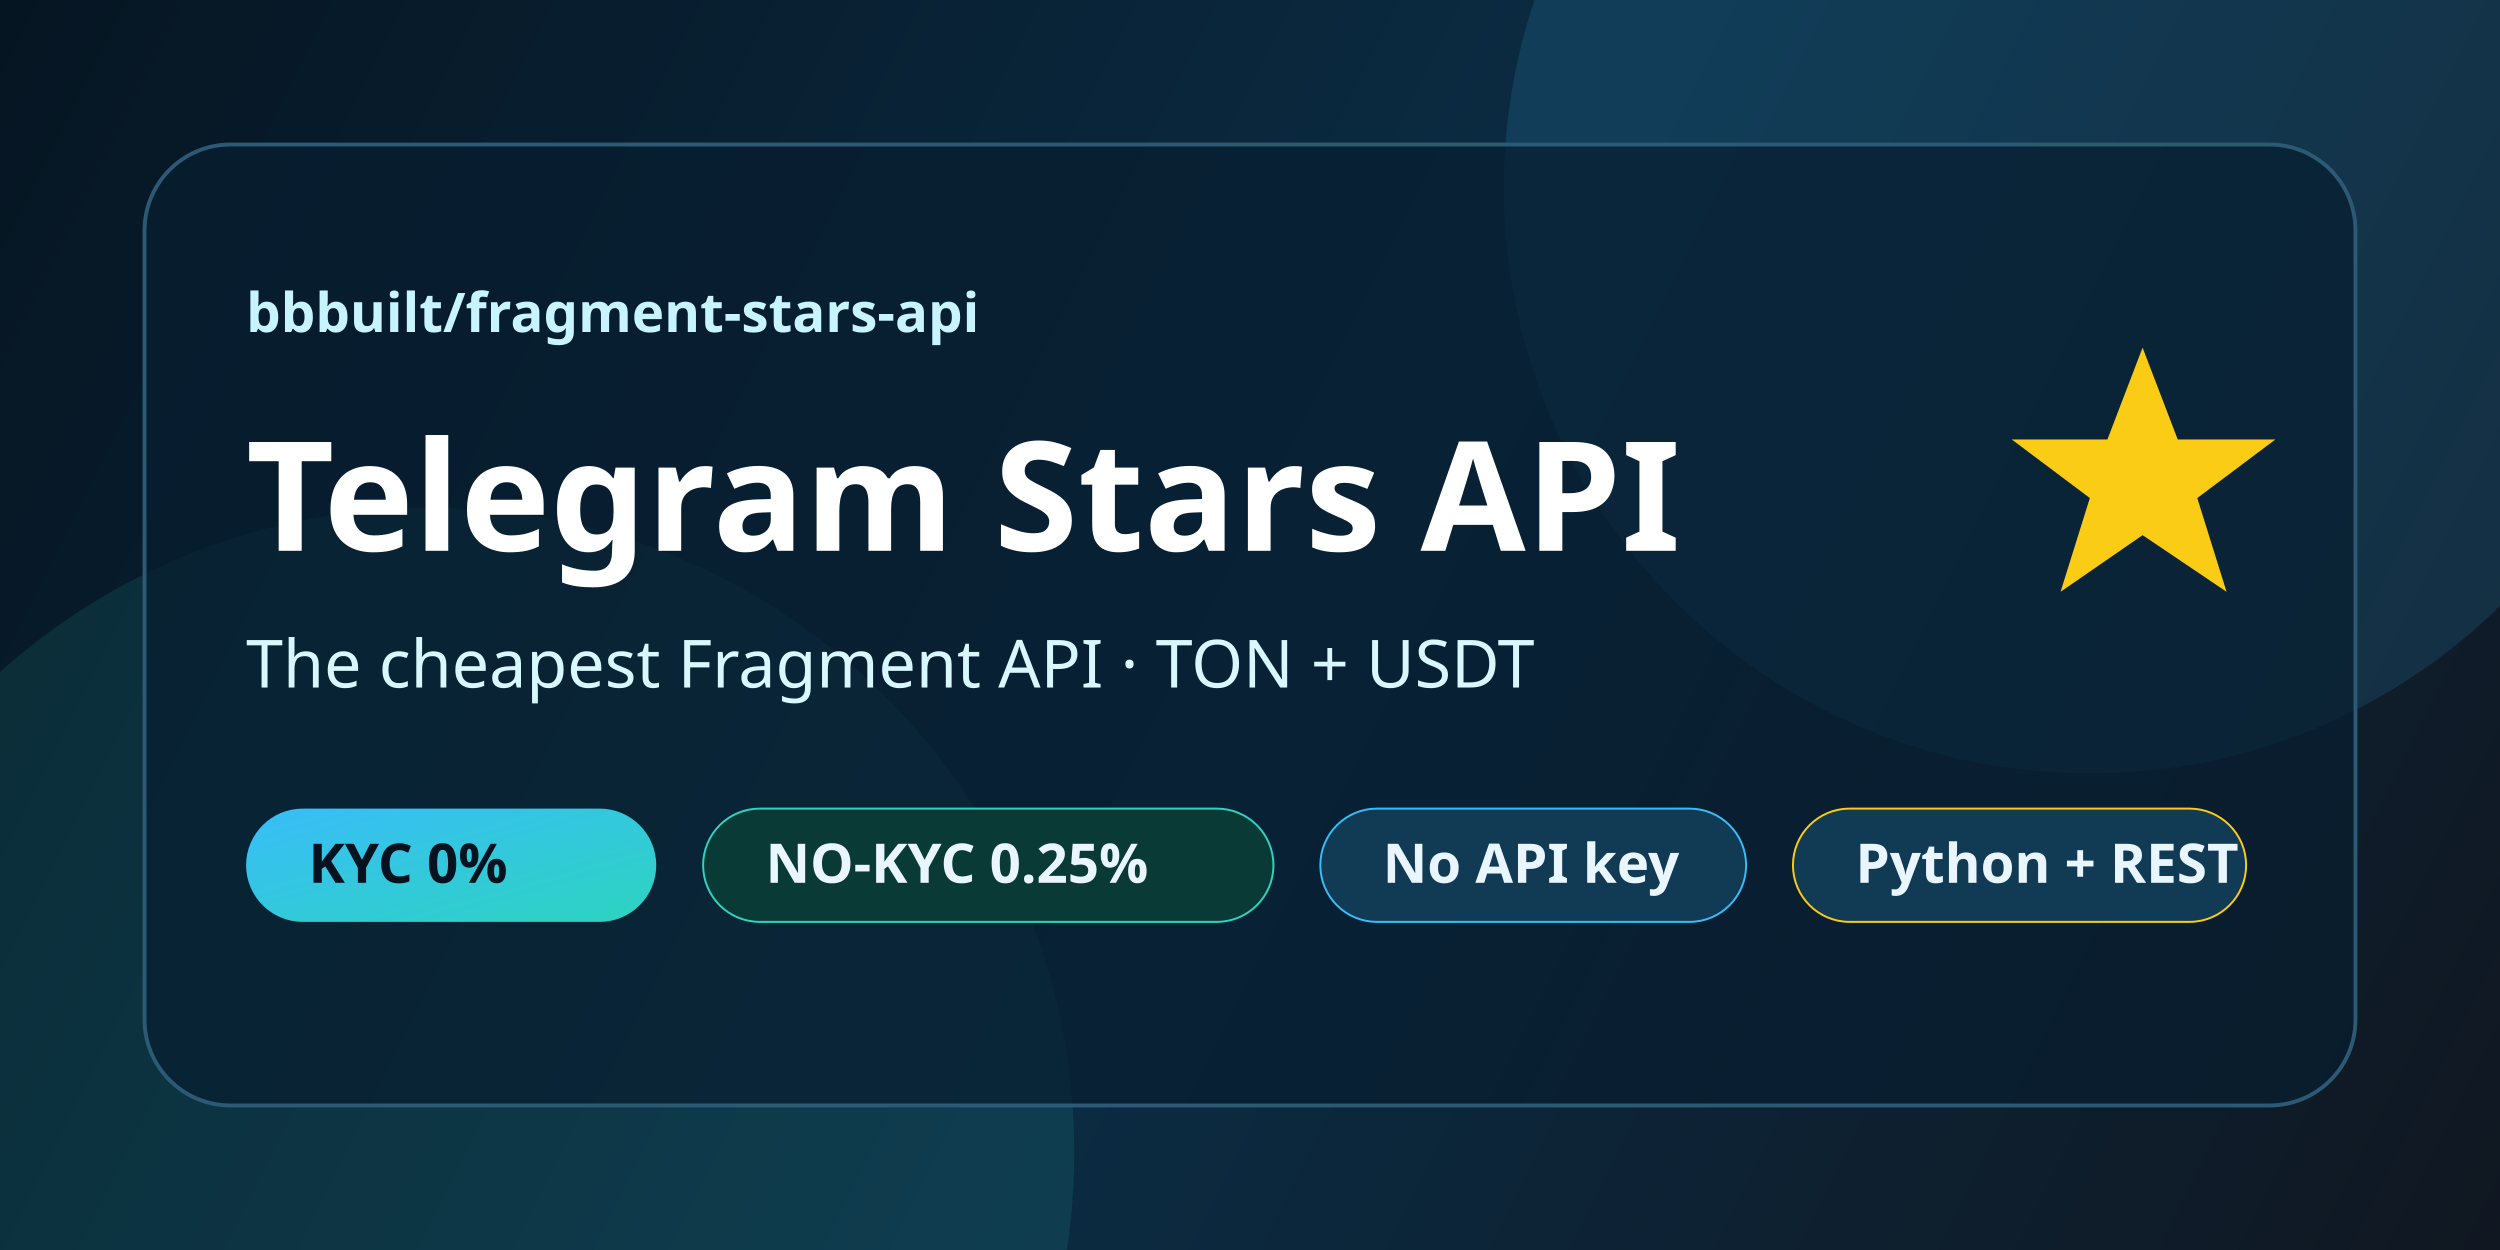
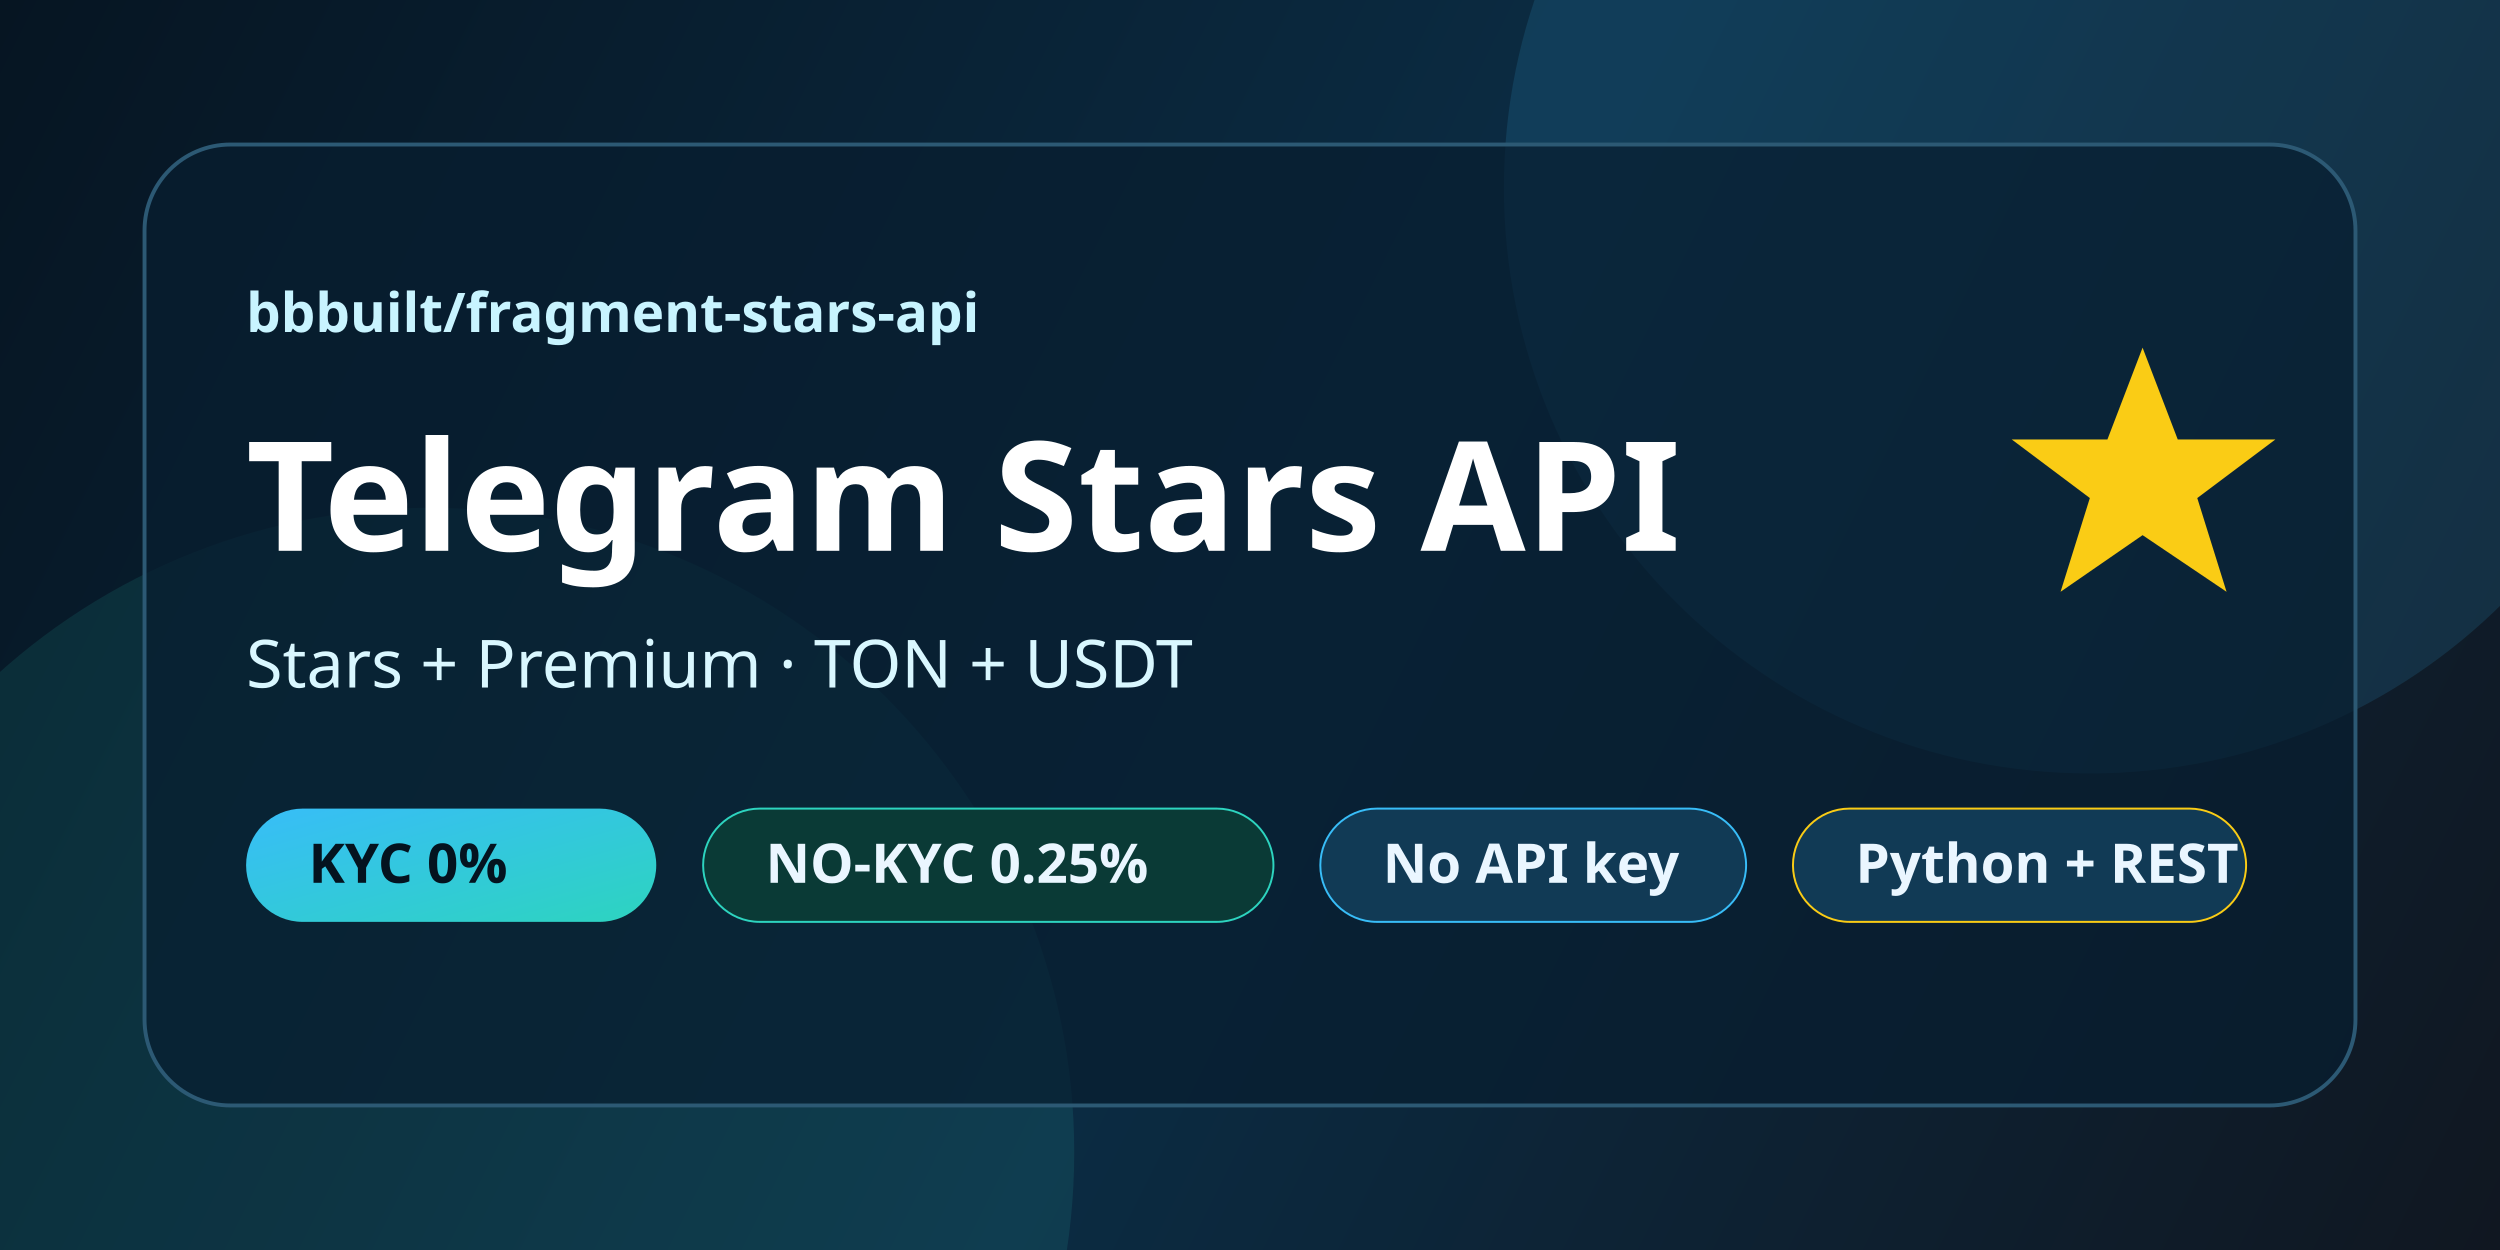
<svg xmlns="http://www.w3.org/2000/svg" width="1280" height="640" viewBox="0 0 1280 640" fill="none" role="img" aria-labelledby="title desc">
  <defs>
    <linearGradient id="bg" x1="0" y1="0" x2="1280" y2="640" gradientUnits="userSpaceOnUse">
      <stop stop-color="#061522" />
      <stop offset="0.52" stop-color="#0B2B42" />
      <stop offset="1" stop-color="#101721" />
    </linearGradient>
    <linearGradient id="accent" x1="0" y1="0" x2="1" y2="1">
      <stop stop-color="#38BDF8" />
      <stop offset="1" stop-color="#2DD4BF" />
    </linearGradient>
  </defs>
  <rect width="1280" height="640" fill="url(#bg)" />
  <circle cx="1070" cy="96" r="300" fill="#38BDF8" opacity="0.13" />
  <circle cx="220" cy="590" r="330" fill="#2DD4BF" opacity="0.11" />
  <rect x="74" y="74" width="1132" height="492" rx="44" fill="#081E30" fill-opacity="0.72" stroke="#2C5974" stroke-width="2" />
  <text x="126" y="170" fill="#C8F4FF" font-family="Verdana, Geneva, sans-serif" font-size="28" font-weight="700">bbbuilt/fragment-stars-api</text>
  <text x="126" y="282" fill="#FFFFFF" font-family="Verdana, Geneva, sans-serif" font-size="78" font-weight="800">Telegram Stars API</text>
-   <text x="126" y="352" fill="#D9F7FF" font-family="Verdana, Geneva, sans-serif" font-size="34">The cheapest Fragment API · TON + USDT</text>
+   <text x="126" y="352" fill="#D9F7FF" font-family="Verdana, Geneva, sans-serif" font-size="34">Stars + Premium · TON + USDT</text>
  <g font-family="Verdana, Geneva, sans-serif" font-size="28" font-weight="700">
    <rect x="126" y="414" width="210" height="58" rx="29" fill="url(#accent)" />
    <text x="158" y="452" fill="#04131F">KYC 0%</text>
    <rect x="360" y="414" width="292" height="58" rx="29" fill="#0A3A36" stroke="#2DD4BF" />
    <text x="392" y="452" fill="#EAF6FF">NO-KYC 0.25%</text>
    <rect x="676" y="414" width="218" height="58" rx="29" fill="#113A55" stroke="#38BDF8" />
    <text x="708" y="452" fill="#EAF6FF">No API key</text>
    <rect x="918" y="414" width="232" height="58" rx="29" fill="#113A55" stroke="#FACC15" />
    <text x="950" y="452" fill="#EAF6FF">Python + REST</text>
  </g>
  <path d="M1097 178L1115 225H1165L1125 255L1140 303L1097 274L1055 303L1070 255L1030 225H1079L1097 178Z" fill="#FACC15" />
</svg>
